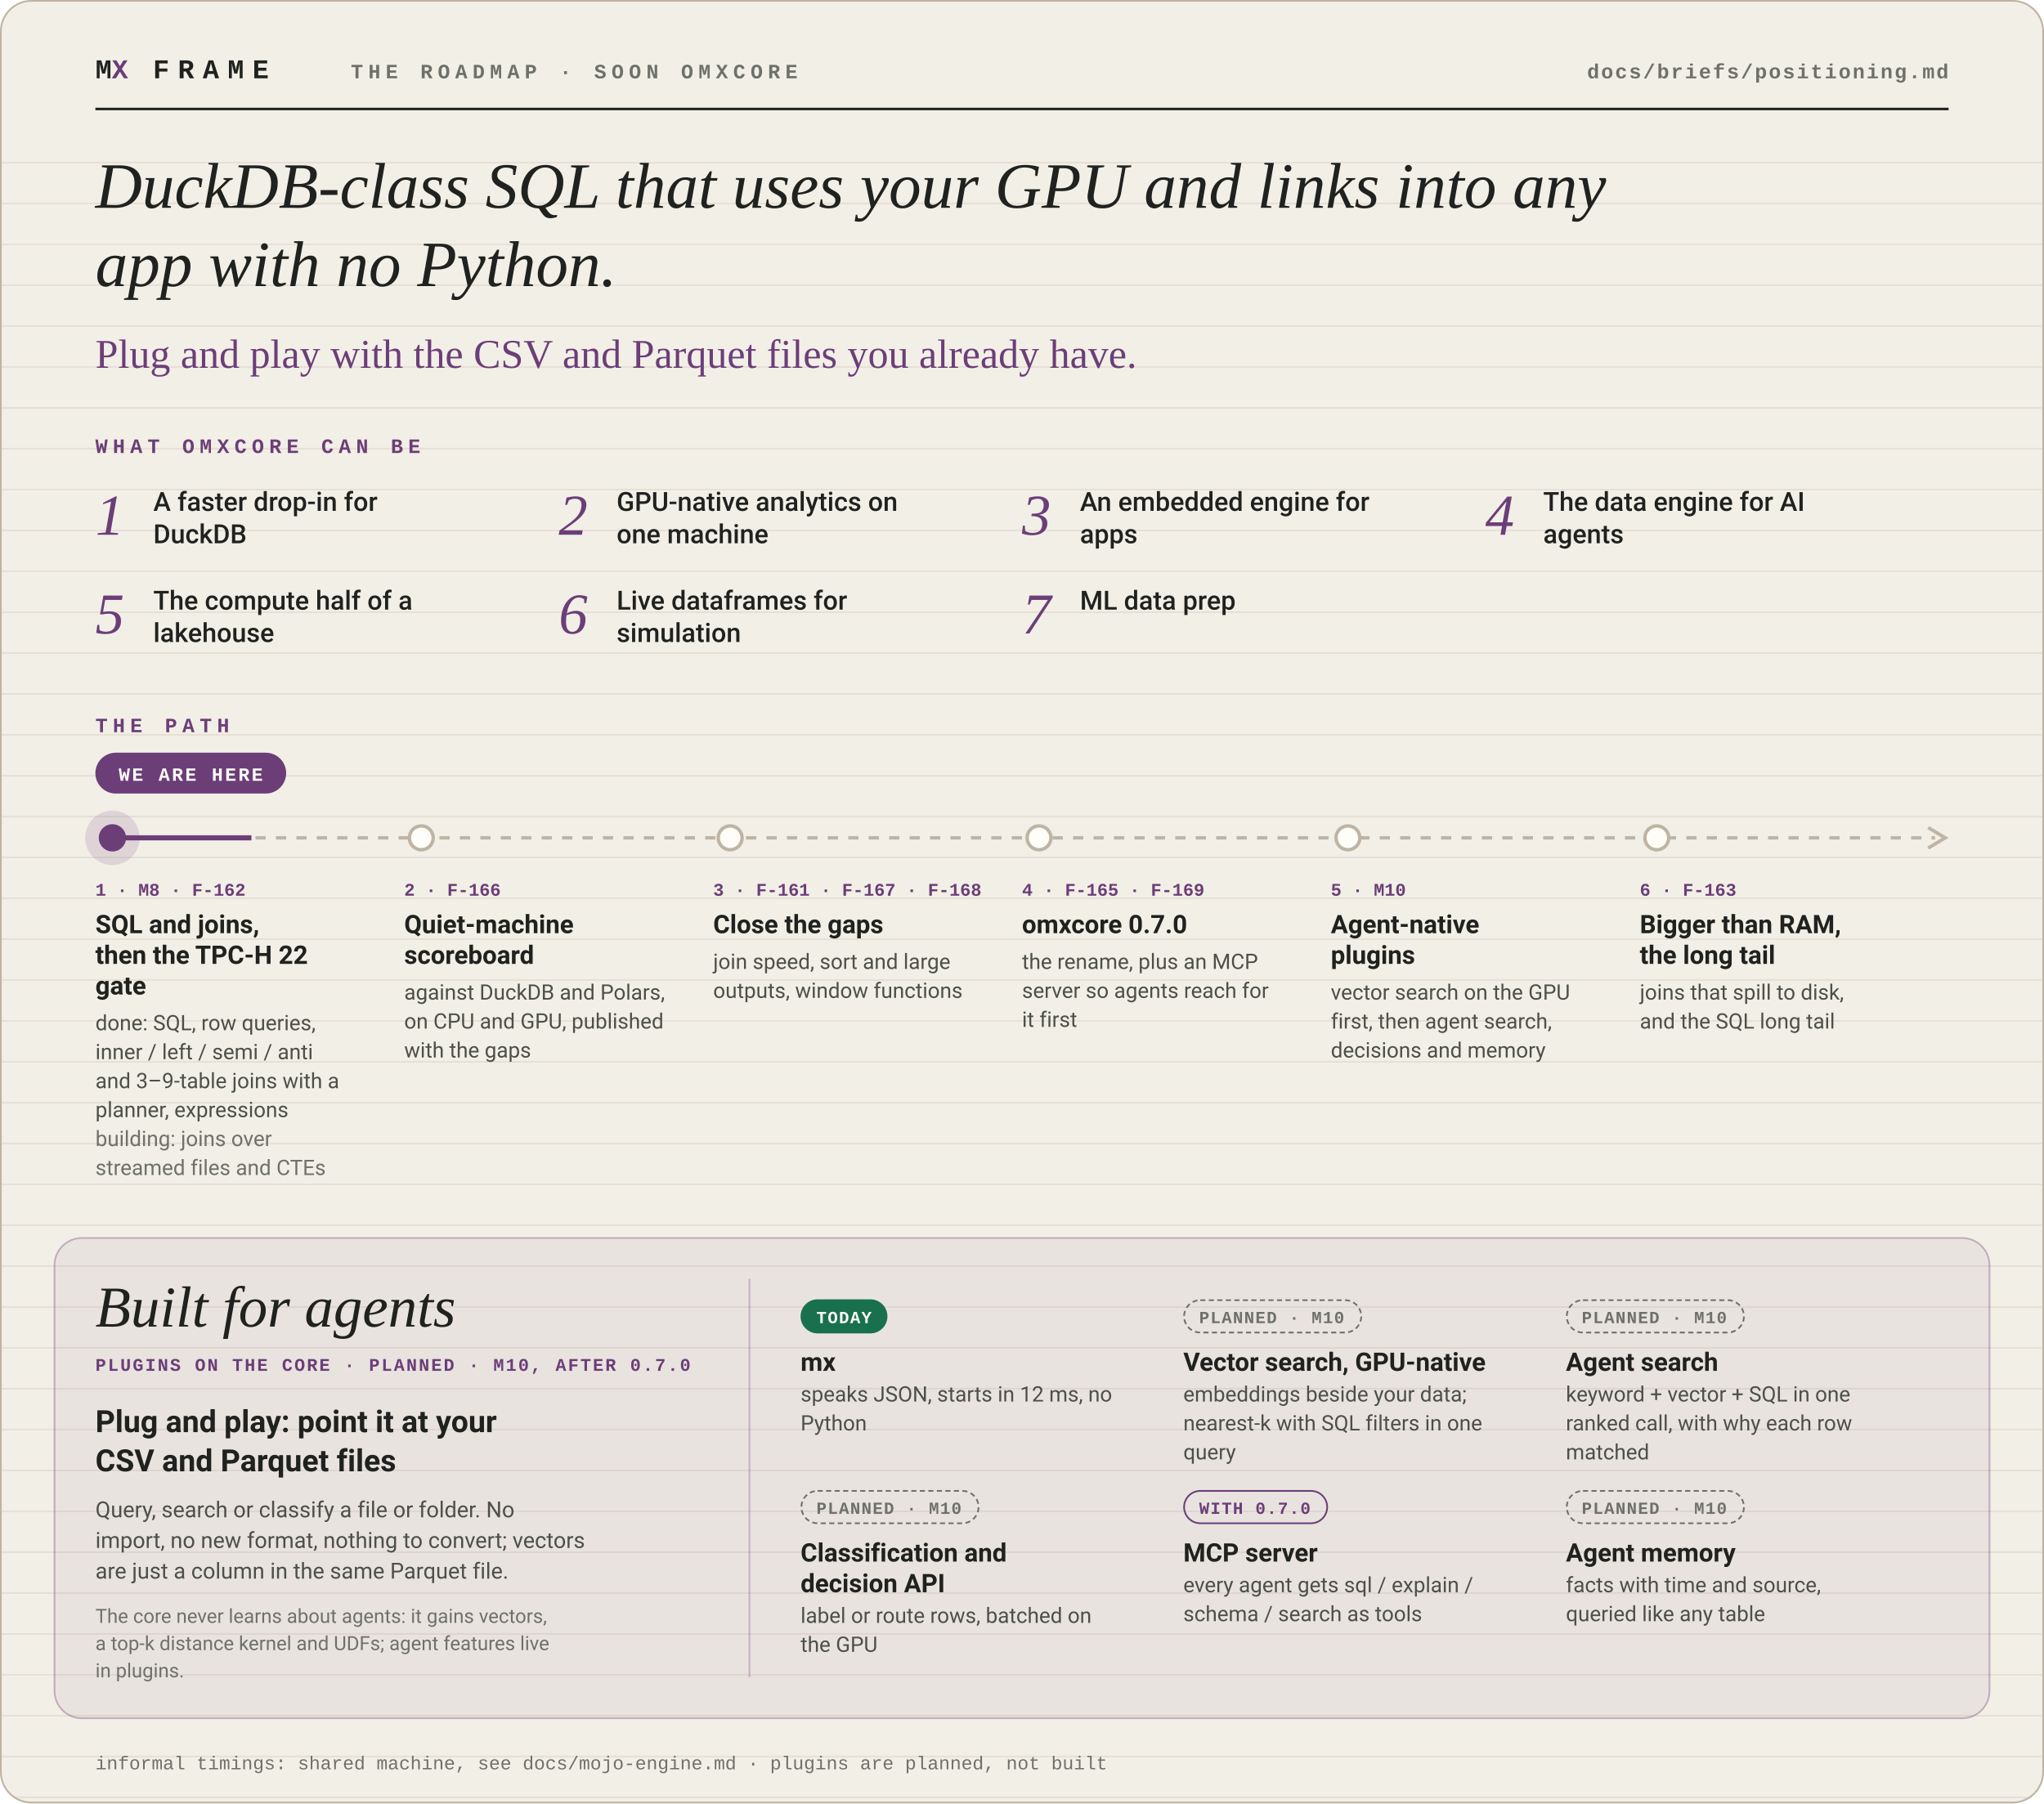
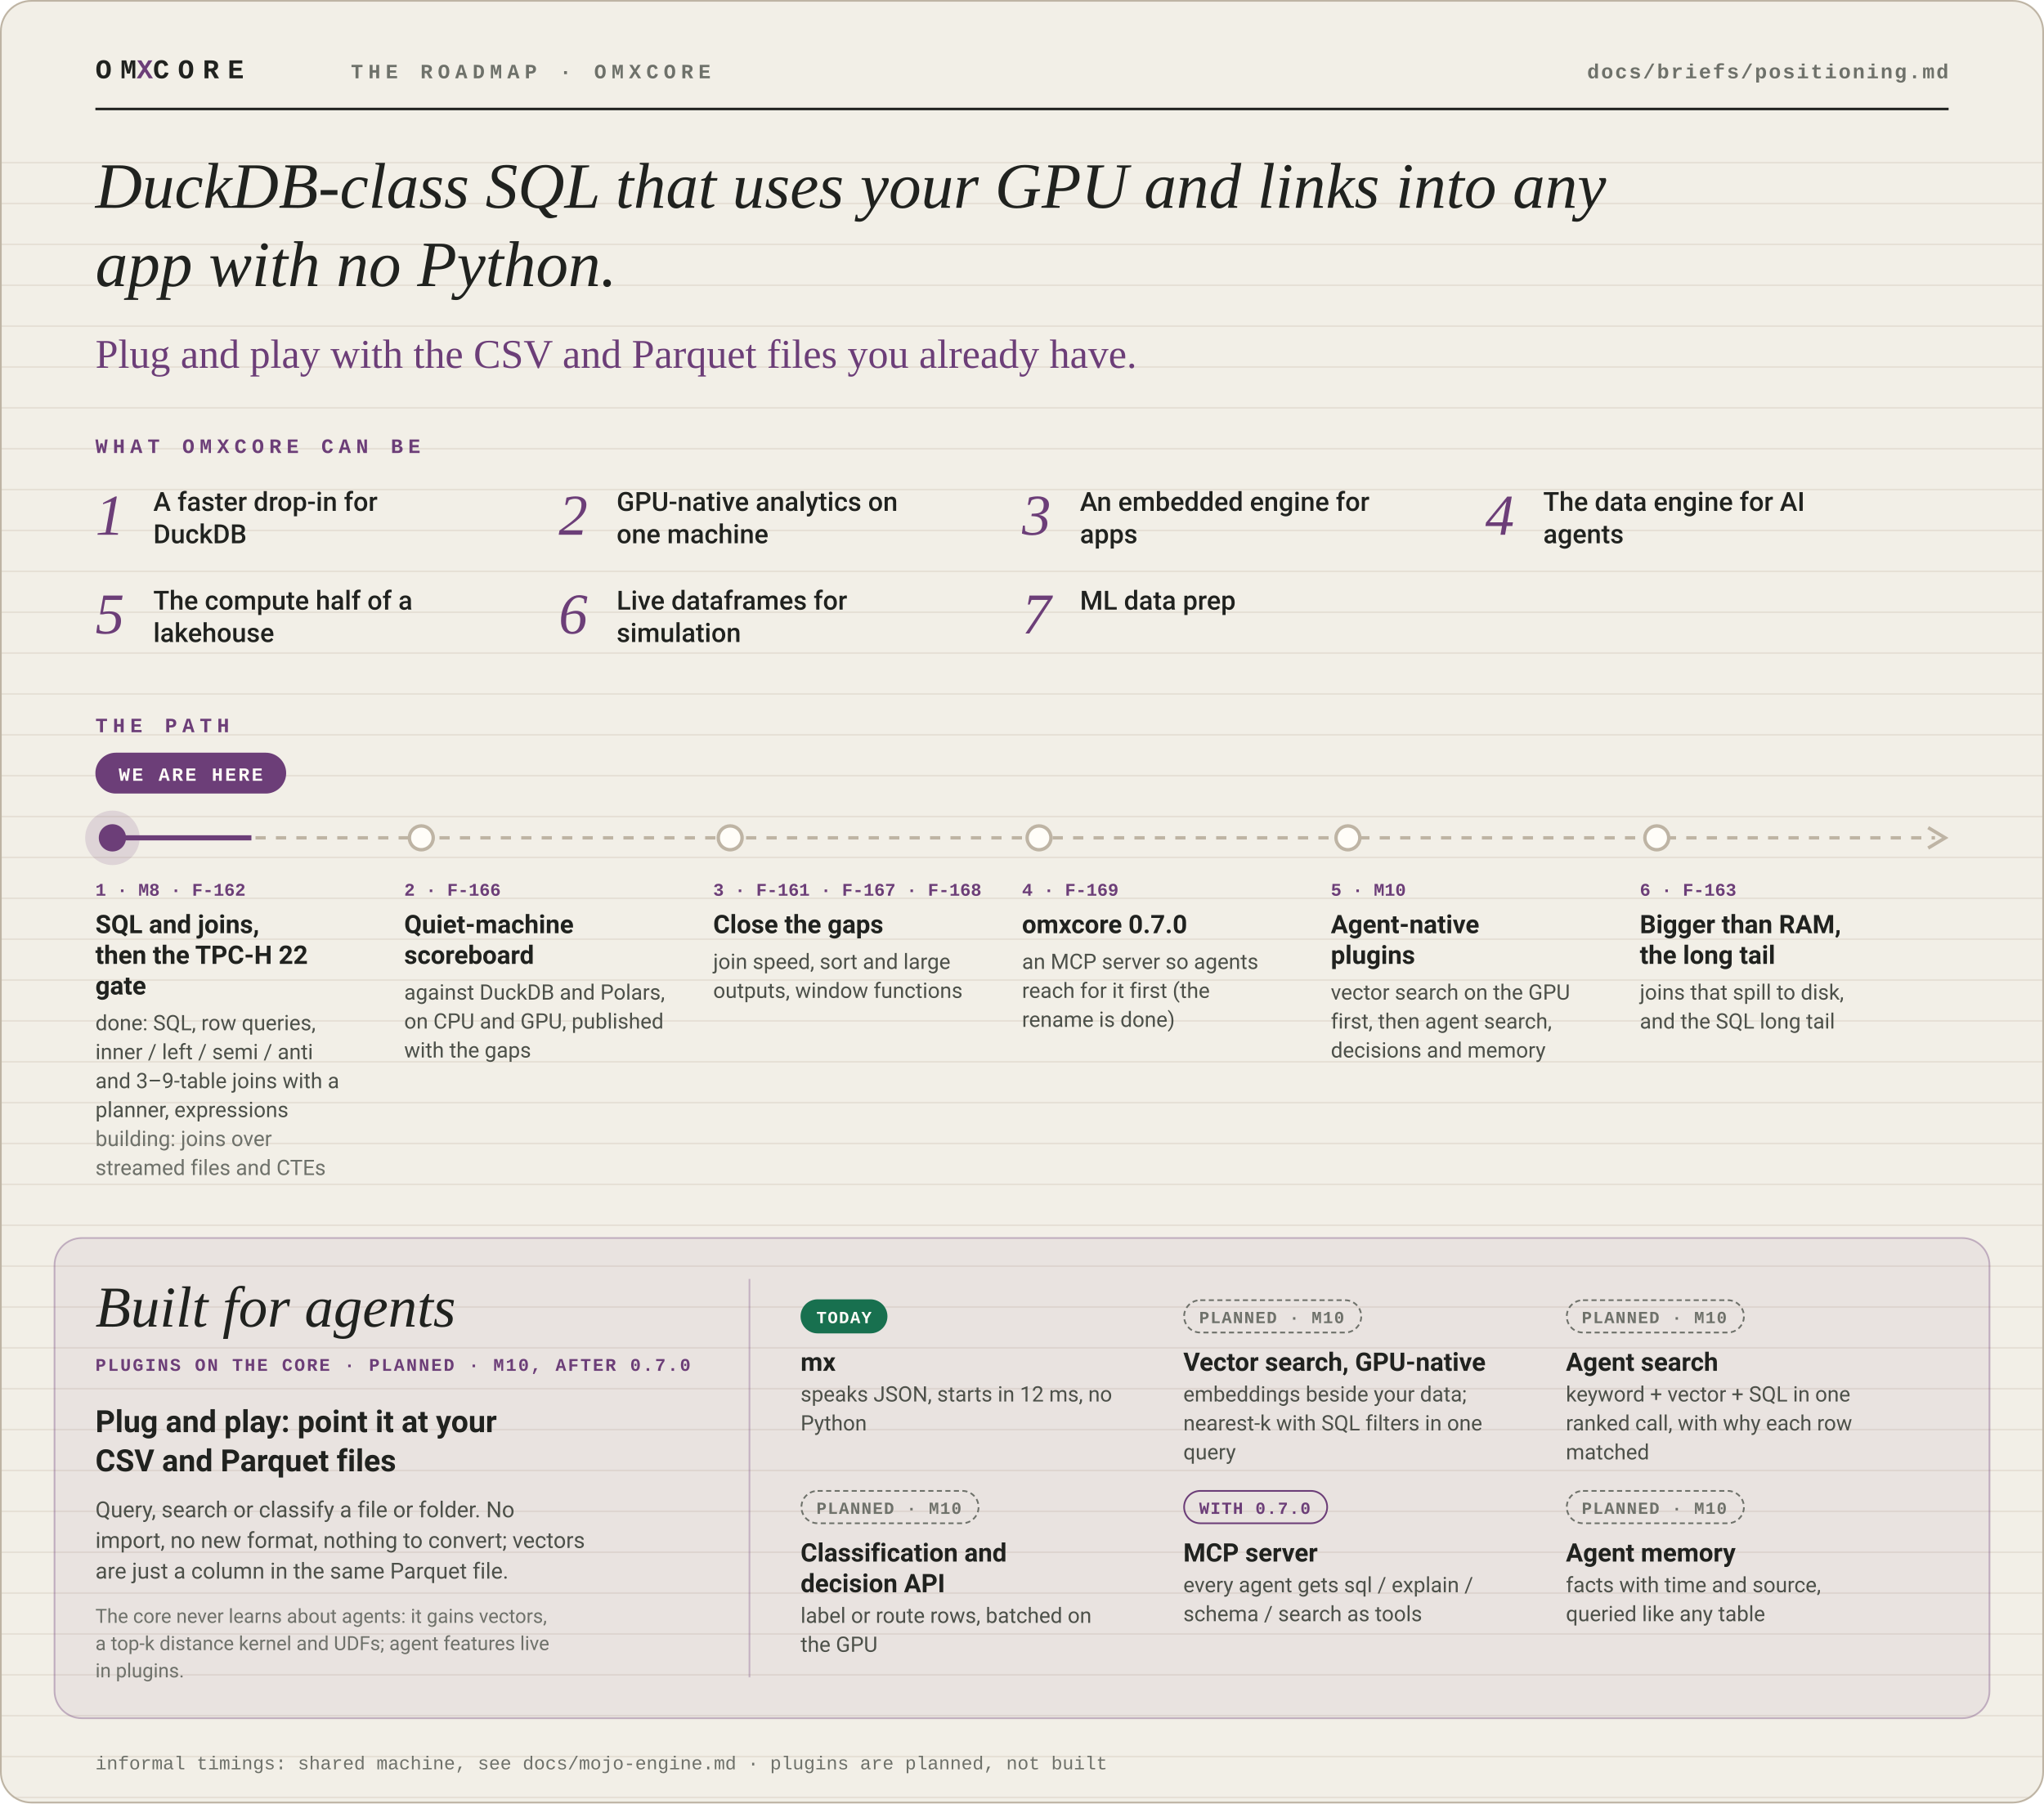
<svg xmlns="http://www.w3.org/2000/svg" width="1200" height="1059" viewBox="0 0 1200 1059" role="img" aria-labelledby="t d">
  <defs>
    <pattern id="rule" width="24" height="24" patternUnits="userSpaceOnUse">
      <path d="M0 23.5H24" stroke="#D8D0C2" stroke-opacity=".45" />
    </pattern>
    <clipPath id="clip">
      <rect width="1200" height="1059" rx="18" />
    </clipPath>
  </defs>
  <g clip-path="url(#clip)">
    <rect width="1200" height="1059" fill="#F2EFE7" />
    <rect y="72" width="1200" height="1059" fill="url(#rule)" />
-     <text x="56" y="46" font-family="ui-monospace, SFMono-Regular, Menlo, Consolas, 'Liberation Mono', monospace" font-size="16" font-weight="800" letter-spacing="5" fill="#20221F">M<tspan fill="#6C3E78">X</tspan> FRAME</text>
-     <text x="206.0" y="46.0" font-family="ui-monospace, SFMono-Regular, Menlo, Consolas, 'Liberation Mono', monospace" font-size="12" font-weight="700" fill="#6E716A" text-anchor="start" letter-spacing="3">THE ROADMAP · SOON OMXCORE</text>
+     <text x="56" y="46" font-family="ui-monospace, SFMono-Regular, Menlo, Consolas, 'Liberation Mono', monospace" font-size="16" font-weight="800" letter-spacing="5" fill="#20221F">OM<tspan fill="#6C3E78">X</tspan>CORE</text>
+     <text x="206.0" y="46.0" font-family="ui-monospace, SFMono-Regular, Menlo, Consolas, 'Liberation Mono', monospace" font-size="12" font-weight="700" fill="#6E716A" text-anchor="start" letter-spacing="3">THE ROADMAP · OMXCORE</text>
    <text x="1144.0" y="46.0" font-family="ui-monospace, SFMono-Regular, Menlo, Consolas, 'Liberation Mono', monospace" font-size="12" font-weight="700" fill="#6E716A" text-anchor="end" letter-spacing="1">docs/briefs/positioning.md</text>
    <path d="M56 64H1144" stroke="#20221F" stroke-width="1.5" />
    <text x="56.0" y="122.0" font-family="Georgia, 'Times New Roman', Times, serif" font-size="38" font-weight="400" fill="#20221F" text-anchor="start" font-style="italic">DuckDB-class SQL that uses your GPU and links into any</text>
    <text x="56.0" y="168.0" font-family="Georgia, 'Times New Roman', Times, serif" font-size="38" font-weight="400" fill="#20221F" text-anchor="start" font-style="italic">app with no Python.</text>
    <text x="56.0" y="216.0" font-family="Georgia, 'Times New Roman', Times, serif" font-size="24" font-weight="400" fill="#6C3E78" text-anchor="start">Plug and play with the CSV and Parquet files you already have.</text>
    <text x="56.0" y="266.0" font-family="ui-monospace, SFMono-Regular, Menlo, Consolas, 'Liberation Mono', monospace" font-size="12" font-weight="700" fill="#6C3E78" text-anchor="start" letter-spacing="3">WHAT OMXCORE CAN BE</text>
    <text x="56.0" y="314.0" font-family="Georgia, 'Times New Roman', Times, serif" font-size="34" font-weight="400" fill="#6C3E78" text-anchor="start" font-style="italic">1</text>
    <text x="90.0" y="300.0" font-family="system-ui, -apple-system, 'Segoe UI', Roboto, Helvetica, Arial, sans-serif" font-size="15.5" font-weight="500" fill="#20221F" text-anchor="start">A faster drop-in for</text>
    <text x="90.0" y="319.0" font-family="system-ui, -apple-system, 'Segoe UI', Roboto, Helvetica, Arial, sans-serif" font-size="15.5" font-weight="500" fill="#20221F" text-anchor="start">DuckDB</text>
    <text x="328.0" y="314.0" font-family="Georgia, 'Times New Roman', Times, serif" font-size="34" font-weight="400" fill="#6C3E78" text-anchor="start" font-style="italic">2</text>
    <text x="362.0" y="300.0" font-family="system-ui, -apple-system, 'Segoe UI', Roboto, Helvetica, Arial, sans-serif" font-size="15.5" font-weight="500" fill="#20221F" text-anchor="start">GPU-native analytics on</text>
    <text x="362.0" y="319.0" font-family="system-ui, -apple-system, 'Segoe UI', Roboto, Helvetica, Arial, sans-serif" font-size="15.5" font-weight="500" fill="#20221F" text-anchor="start">one machine</text>
    <text x="600.0" y="314.0" font-family="Georgia, 'Times New Roman', Times, serif" font-size="34" font-weight="400" fill="#6C3E78" text-anchor="start" font-style="italic">3</text>
    <text x="634.0" y="300.0" font-family="system-ui, -apple-system, 'Segoe UI', Roboto, Helvetica, Arial, sans-serif" font-size="15.5" font-weight="500" fill="#20221F" text-anchor="start">An embedded engine for</text>
    <text x="634.0" y="319.0" font-family="system-ui, -apple-system, 'Segoe UI', Roboto, Helvetica, Arial, sans-serif" font-size="15.5" font-weight="500" fill="#20221F" text-anchor="start">apps</text>
    <text x="872.0" y="314.0" font-family="Georgia, 'Times New Roman', Times, serif" font-size="34" font-weight="400" fill="#6C3E78" text-anchor="start" font-style="italic">4</text>
    <text x="906.0" y="300.0" font-family="system-ui, -apple-system, 'Segoe UI', Roboto, Helvetica, Arial, sans-serif" font-size="15.5" font-weight="500" fill="#20221F" text-anchor="start">The data engine for AI</text>
    <text x="906.0" y="319.0" font-family="system-ui, -apple-system, 'Segoe UI', Roboto, Helvetica, Arial, sans-serif" font-size="15.5" font-weight="500" fill="#20221F" text-anchor="start">agents</text>
    <text x="56.0" y="372.0" font-family="Georgia, 'Times New Roman', Times, serif" font-size="34" font-weight="400" fill="#6C3E78" text-anchor="start" font-style="italic">5</text>
    <text x="90.0" y="358.0" font-family="system-ui, -apple-system, 'Segoe UI', Roboto, Helvetica, Arial, sans-serif" font-size="15.5" font-weight="500" fill="#20221F" text-anchor="start">The compute half of a</text>
    <text x="90.0" y="377.0" font-family="system-ui, -apple-system, 'Segoe UI', Roboto, Helvetica, Arial, sans-serif" font-size="15.5" font-weight="500" fill="#20221F" text-anchor="start">lakehouse</text>
    <text x="328.0" y="372.0" font-family="Georgia, 'Times New Roman', Times, serif" font-size="34" font-weight="400" fill="#6C3E78" text-anchor="start" font-style="italic">6</text>
    <text x="362.0" y="358.0" font-family="system-ui, -apple-system, 'Segoe UI', Roboto, Helvetica, Arial, sans-serif" font-size="15.5" font-weight="500" fill="#20221F" text-anchor="start">Live dataframes for</text>
    <text x="362.0" y="377.0" font-family="system-ui, -apple-system, 'Segoe UI', Roboto, Helvetica, Arial, sans-serif" font-size="15.5" font-weight="500" fill="#20221F" text-anchor="start">simulation</text>
    <text x="600.0" y="372.0" font-family="Georgia, 'Times New Roman', Times, serif" font-size="34" font-weight="400" fill="#6C3E78" text-anchor="start" font-style="italic">7</text>
    <text x="634.0" y="358.0" font-family="system-ui, -apple-system, 'Segoe UI', Roboto, Helvetica, Arial, sans-serif" font-size="15.5" font-weight="500" fill="#20221F" text-anchor="start">ML data prep</text>
    <text x="56.0" y="430.0" font-family="ui-monospace, SFMono-Regular, Menlo, Consolas, 'Liberation Mono', monospace" font-size="12" font-weight="700" fill="#6C3E78" text-anchor="start" letter-spacing="3">THE PATH</text>
    <path d="M66.0 492H1136" stroke="#BEB4A4" stroke-width="2" stroke-dasharray="6 6" />
    <path d="M66.0 492H147.6" stroke="#6C3E78" stroke-width="3" />
    <path d="M1132 486l10 6l-10 6" fill="none" stroke="#BEB4A4" stroke-width="2" />
    <circle cx="66.0" cy="492" r="16" fill="#6C3E78" fill-opacity=".15" />
    <circle cx="66.0" cy="492" r="8" fill="#6C3E78" />
    <rect x="56.0" y="442" width="112" height="24" rx="12" fill="#6C3E78" />
    <text x="112.0" y="458.5" font-family="ui-monospace, SFMono-Regular, Menlo, Consolas, 'Liberation Mono', monospace" font-size="11" font-weight="700" fill="#FFFDF8" text-anchor="middle" letter-spacing="1.2">WE ARE HERE</text>
    <text x="56.0" y="526.0" font-family="ui-monospace, SFMono-Regular, Menlo, Consolas, 'Liberation Mono', monospace" font-size="10.5" font-weight="700" fill="#6C3E78" text-anchor="start">1 · M8 · F-162</text>
    <text x="56.0" y="548.0" font-family="system-ui, -apple-system, 'Segoe UI', Roboto, Helvetica, Arial, sans-serif" font-size="15" font-weight="700" fill="#20221F" text-anchor="start">SQL and joins,</text>
    <text x="56.0" y="566.0" font-family="system-ui, -apple-system, 'Segoe UI', Roboto, Helvetica, Arial, sans-serif" font-size="15" font-weight="700" fill="#20221F" text-anchor="start">then the TPC-H 22</text>
    <text x="56.0" y="584.0" font-family="system-ui, -apple-system, 'Segoe UI', Roboto, Helvetica, Arial, sans-serif" font-size="15" font-weight="700" fill="#20221F" text-anchor="start">gate</text>
    <text x="56.0" y="605.0" font-family="system-ui, -apple-system, 'Segoe UI', Roboto, Helvetica, Arial, sans-serif" font-size="12.5" font-weight="400" fill="#4C5049" text-anchor="start">done: SQL, row queries,</text>
    <text x="56.0" y="622.0" font-family="system-ui, -apple-system, 'Segoe UI', Roboto, Helvetica, Arial, sans-serif" font-size="12.5" font-weight="400" fill="#4C5049" text-anchor="start">inner / left / semi / anti</text>
    <text x="56.0" y="639.0" font-family="system-ui, -apple-system, 'Segoe UI', Roboto, Helvetica, Arial, sans-serif" font-size="12.5" font-weight="400" fill="#4C5049" text-anchor="start">and 3–9-table joins with a</text>
    <text x="56.0" y="656.0" font-family="system-ui, -apple-system, 'Segoe UI', Roboto, Helvetica, Arial, sans-serif" font-size="12.5" font-weight="400" fill="#4C5049" text-anchor="start">planner, expressions</text>
    <text x="56.0" y="673.0" font-family="system-ui, -apple-system, 'Segoe UI', Roboto, Helvetica, Arial, sans-serif" font-size="12.5" font-weight="400" fill="#6E716A" text-anchor="start">building: joins over</text>
    <text x="56.0" y="690.0" font-family="system-ui, -apple-system, 'Segoe UI', Roboto, Helvetica, Arial, sans-serif" font-size="12.5" font-weight="400" fill="#6E716A" text-anchor="start">streamed files and CTEs</text>
    <circle cx="247.333" cy="492" r="7" fill="#FFFDF8" stroke="#BEB4A4" stroke-width="2" />
    <text x="237.3" y="526.0" font-family="ui-monospace, SFMono-Regular, Menlo, Consolas, 'Liberation Mono', monospace" font-size="10.5" font-weight="700" fill="#6C3E78" text-anchor="start">2 · F-166</text>
    <text x="237.3" y="548.0" font-family="system-ui, -apple-system, 'Segoe UI', Roboto, Helvetica, Arial, sans-serif" font-size="15" font-weight="700" fill="#20221F" text-anchor="start">Quiet-machine</text>
    <text x="237.3" y="566.0" font-family="system-ui, -apple-system, 'Segoe UI', Roboto, Helvetica, Arial, sans-serif" font-size="15" font-weight="700" fill="#20221F" text-anchor="start">scoreboard</text>
    <text x="237.3" y="587.0" font-family="system-ui, -apple-system, 'Segoe UI', Roboto, Helvetica, Arial, sans-serif" font-size="12.5" font-weight="400" fill="#4C5049" text-anchor="start">against DuckDB and Polars,</text>
    <text x="237.3" y="604.0" font-family="system-ui, -apple-system, 'Segoe UI', Roboto, Helvetica, Arial, sans-serif" font-size="12.5" font-weight="400" fill="#4C5049" text-anchor="start">on CPU and GPU, published</text>
    <text x="237.3" y="621.0" font-family="system-ui, -apple-system, 'Segoe UI', Roboto, Helvetica, Arial, sans-serif" font-size="12.5" font-weight="400" fill="#4C5049" text-anchor="start">with the gaps</text>
    <circle cx="428.667" cy="492" r="7" fill="#FFFDF8" stroke="#BEB4A4" stroke-width="2" />
    <text x="418.7" y="526.0" font-family="ui-monospace, SFMono-Regular, Menlo, Consolas, 'Liberation Mono', monospace" font-size="10.5" font-weight="700" fill="#6C3E78" text-anchor="start">3 · F-161 · F-167 · F-168</text>
    <text x="418.7" y="548.0" font-family="system-ui, -apple-system, 'Segoe UI', Roboto, Helvetica, Arial, sans-serif" font-size="15" font-weight="700" fill="#20221F" text-anchor="start">Close the gaps</text>
    <text x="418.7" y="569.0" font-family="system-ui, -apple-system, 'Segoe UI', Roboto, Helvetica, Arial, sans-serif" font-size="12.5" font-weight="400" fill="#4C5049" text-anchor="start">join speed, sort and large</text>
    <text x="418.7" y="586.0" font-family="system-ui, -apple-system, 'Segoe UI', Roboto, Helvetica, Arial, sans-serif" font-size="12.5" font-weight="400" fill="#4C5049" text-anchor="start">outputs, window functions</text>
    <circle cx="610.0" cy="492" r="7" fill="#FFFDF8" stroke="#BEB4A4" stroke-width="2" />
-     <text x="600.0" y="526.0" font-family="ui-monospace, SFMono-Regular, Menlo, Consolas, 'Liberation Mono', monospace" font-size="10.5" font-weight="700" fill="#6C3E78" text-anchor="start">4 · F-165 · F-169</text>
+     <text x="600.0" y="526.0" font-family="ui-monospace, SFMono-Regular, Menlo, Consolas, 'Liberation Mono', monospace" font-size="10.5" font-weight="700" fill="#6C3E78" text-anchor="start">4 · F-169</text>
    <text x="600.0" y="548.0" font-family="system-ui, -apple-system, 'Segoe UI', Roboto, Helvetica, Arial, sans-serif" font-size="15" font-weight="700" fill="#20221F" text-anchor="start">omxcore 0.7.0</text>
-     <text x="600.0" y="569.0" font-family="system-ui, -apple-system, 'Segoe UI', Roboto, Helvetica, Arial, sans-serif" font-size="12.5" font-weight="400" fill="#4C5049" text-anchor="start">the rename, plus an MCP</text>
-     <text x="600.0" y="586.0" font-family="system-ui, -apple-system, 'Segoe UI', Roboto, Helvetica, Arial, sans-serif" font-size="12.5" font-weight="400" fill="#4C5049" text-anchor="start">server so agents reach for</text>
-     <text x="600.0" y="603.0" font-family="system-ui, -apple-system, 'Segoe UI', Roboto, Helvetica, Arial, sans-serif" font-size="12.5" font-weight="400" fill="#4C5049" text-anchor="start">it first</text>
+     <text x="600.0" y="569.0" font-family="system-ui, -apple-system, 'Segoe UI', Roboto, Helvetica, Arial, sans-serif" font-size="12.5" font-weight="400" fill="#4C5049" text-anchor="start">an MCP server so agents</text>
+     <text x="600.0" y="586.0" font-family="system-ui, -apple-system, 'Segoe UI', Roboto, Helvetica, Arial, sans-serif" font-size="12.5" font-weight="400" fill="#4C5049" text-anchor="start">reach for it first (the</text>
+     <text x="600.0" y="603.0" font-family="system-ui, -apple-system, 'Segoe UI', Roboto, Helvetica, Arial, sans-serif" font-size="12.5" font-weight="400" fill="#4C5049" text-anchor="start">rename is done)</text>
    <circle cx="791.333" cy="492" r="7" fill="#FFFDF8" stroke="#BEB4A4" stroke-width="2" />
    <text x="781.3" y="526.0" font-family="ui-monospace, SFMono-Regular, Menlo, Consolas, 'Liberation Mono', monospace" font-size="10.5" font-weight="700" fill="#6C3E78" text-anchor="start">5 · M10</text>
    <text x="781.3" y="548.0" font-family="system-ui, -apple-system, 'Segoe UI', Roboto, Helvetica, Arial, sans-serif" font-size="15" font-weight="700" fill="#20221F" text-anchor="start">Agent-native</text>
    <text x="781.3" y="566.0" font-family="system-ui, -apple-system, 'Segoe UI', Roboto, Helvetica, Arial, sans-serif" font-size="15" font-weight="700" fill="#20221F" text-anchor="start">plugins</text>
    <text x="781.3" y="587.0" font-family="system-ui, -apple-system, 'Segoe UI', Roboto, Helvetica, Arial, sans-serif" font-size="12.5" font-weight="400" fill="#4C5049" text-anchor="start">vector search on the GPU</text>
    <text x="781.3" y="604.0" font-family="system-ui, -apple-system, 'Segoe UI', Roboto, Helvetica, Arial, sans-serif" font-size="12.5" font-weight="400" fill="#4C5049" text-anchor="start">first, then agent search,</text>
    <text x="781.3" y="621.0" font-family="system-ui, -apple-system, 'Segoe UI', Roboto, Helvetica, Arial, sans-serif" font-size="12.5" font-weight="400" fill="#4C5049" text-anchor="start">decisions and memory</text>
    <circle cx="972.667" cy="492" r="7" fill="#FFFDF8" stroke="#BEB4A4" stroke-width="2" />
    <text x="962.7" y="526.0" font-family="ui-monospace, SFMono-Regular, Menlo, Consolas, 'Liberation Mono', monospace" font-size="10.5" font-weight="700" fill="#6C3E78" text-anchor="start">6 · F-163</text>
    <text x="962.7" y="548.0" font-family="system-ui, -apple-system, 'Segoe UI', Roboto, Helvetica, Arial, sans-serif" font-size="15" font-weight="700" fill="#20221F" text-anchor="start">Bigger than RAM,</text>
    <text x="962.7" y="566.0" font-family="system-ui, -apple-system, 'Segoe UI', Roboto, Helvetica, Arial, sans-serif" font-size="15" font-weight="700" fill="#20221F" text-anchor="start">the long tail</text>
    <text x="962.7" y="587.0" font-family="system-ui, -apple-system, 'Segoe UI', Roboto, Helvetica, Arial, sans-serif" font-size="12.5" font-weight="400" fill="#4C5049" text-anchor="start">joins that spill to disk,</text>
    <text x="962.7" y="604.0" font-family="system-ui, -apple-system, 'Segoe UI', Roboto, Helvetica, Arial, sans-serif" font-size="12.5" font-weight="400" fill="#4C5049" text-anchor="start">and the SQL long tail</text>
    <rect x="32" y="727" width="1136" height="282" rx="16" fill="#6C3E78" fill-opacity=".07" stroke="#6C3E78" stroke-opacity=".35" />
    <path d="M440 751V985" stroke="#6C3E78" stroke-opacity=".3" />
    <text x="56.0" y="779.0" font-family="Georgia, 'Times New Roman', Times, serif" font-size="34" font-weight="400" fill="#20221F" text-anchor="start" font-style="italic">Built for agents</text>
    <text x="56.0" y="805.0" font-family="ui-monospace, SFMono-Regular, Menlo, Consolas, 'Liberation Mono', monospace" font-size="10.5" font-weight="700" fill="#6C3E78" text-anchor="start" letter-spacing="1">PLUGINS ON THE CORE · PLANNED · M10, AFTER 0.7.0</text>
    <text x="56.0" y="841.0" font-family="system-ui, -apple-system, 'Segoe UI', Roboto, Helvetica, Arial, sans-serif" font-size="18" font-weight="700" fill="#20221F" text-anchor="start">Plug and play: point it at your</text>
    <text x="56.0" y="864.0" font-family="system-ui, -apple-system, 'Segoe UI', Roboto, Helvetica, Arial, sans-serif" font-size="18" font-weight="700" fill="#20221F" text-anchor="start">CSV and Parquet files</text>
    <text x="56.0" y="891.0" font-family="system-ui, -apple-system, 'Segoe UI', Roboto, Helvetica, Arial, sans-serif" font-size="13" font-weight="400" fill="#4C5049" text-anchor="start">Query, search or classify a file or folder. No</text>
    <text x="56.0" y="909.0" font-family="system-ui, -apple-system, 'Segoe UI', Roboto, Helvetica, Arial, sans-serif" font-size="13" font-weight="400" fill="#4C5049" text-anchor="start">import, no new format, nothing to convert; vectors</text>
    <text x="56.0" y="927.0" font-family="system-ui, -apple-system, 'Segoe UI', Roboto, Helvetica, Arial, sans-serif" font-size="13" font-weight="400" fill="#4C5049" text-anchor="start">are just a column in the same Parquet file.</text>
    <text x="56.0" y="953.0" font-family="system-ui, -apple-system, 'Segoe UI', Roboto, Helvetica, Arial, sans-serif" font-size="11.5" font-weight="400" fill="#6E716A" text-anchor="start">The core never learns about agents: it gains vectors,</text>
    <text x="56.0" y="969.0" font-family="system-ui, -apple-system, 'Segoe UI', Roboto, Helvetica, Arial, sans-serif" font-size="11.5" font-weight="400" fill="#6E716A" text-anchor="start">a top-k distance kernel and UDFs; agent features live</text>
    <text x="56.0" y="985.0" font-family="system-ui, -apple-system, 'Segoe UI', Roboto, Helvetica, Arial, sans-serif" font-size="11.5" font-weight="400" fill="#6E716A" text-anchor="start">in plugins.</text>
    <rect x="470.0" y="763" width="51" height="20" rx="10" fill="#18704F" />
    <text x="495.5" y="777.0" font-family="ui-monospace, SFMono-Regular, Menlo, Consolas, 'Liberation Mono', monospace" font-size="10" font-weight="700" fill="#FFFDF8" text-anchor="middle" letter-spacing="0.6">TODAY</text>
    <text x="470.0" y="805.0" font-family="system-ui, -apple-system, 'Segoe UI', Roboto, Helvetica, Arial, sans-serif" font-size="15" font-weight="700" fill="#20221F" text-anchor="start">mx</text>
    <text x="470.0" y="823.0" font-family="system-ui, -apple-system, 'Segoe UI', Roboto, Helvetica, Arial, sans-serif" font-size="12.5" font-weight="400" fill="#4C5049" text-anchor="start">speaks JSON, starts in 12 ms, no</text>
    <text x="470.0" y="840.0" font-family="system-ui, -apple-system, 'Segoe UI', Roboto, Helvetica, Arial, sans-serif" font-size="12.5" font-weight="400" fill="#4C5049" text-anchor="start">Python</text>
    <rect x="695.167" y="763.5" width="104" height="19" rx="9.5" fill="none" stroke="#6E716A" stroke-dasharray="3 2" />
    <text x="746.6" y="777.0" font-family="ui-monospace, SFMono-Regular, Menlo, Consolas, 'Liberation Mono', monospace" font-size="10" font-weight="700" fill="#6E716A" text-anchor="middle" letter-spacing="0.6">PLANNED · M10</text>
    <text x="694.7" y="805.0" font-family="system-ui, -apple-system, 'Segoe UI', Roboto, Helvetica, Arial, sans-serif" font-size="15" font-weight="700" fill="#20221F" text-anchor="start">Vector search, GPU-native</text>
    <text x="694.7" y="823.0" font-family="system-ui, -apple-system, 'Segoe UI', Roboto, Helvetica, Arial, sans-serif" font-size="12.5" font-weight="400" fill="#4C5049" text-anchor="start">embeddings beside your data;</text>
    <text x="694.7" y="840.0" font-family="system-ui, -apple-system, 'Segoe UI', Roboto, Helvetica, Arial, sans-serif" font-size="12.5" font-weight="400" fill="#4C5049" text-anchor="start">nearest-k with SQL filters in one</text>
    <text x="694.7" y="857.0" font-family="system-ui, -apple-system, 'Segoe UI', Roboto, Helvetica, Arial, sans-serif" font-size="12.5" font-weight="400" fill="#4C5049" text-anchor="start">query</text>
    <rect x="919.833" y="763.5" width="104" height="19" rx="9.5" fill="none" stroke="#6E716A" stroke-dasharray="3 2" />
    <text x="971.2" y="777.0" font-family="ui-monospace, SFMono-Regular, Menlo, Consolas, 'Liberation Mono', monospace" font-size="10" font-weight="700" fill="#6E716A" text-anchor="middle" letter-spacing="0.6">PLANNED · M10</text>
    <text x="919.3" y="805.0" font-family="system-ui, -apple-system, 'Segoe UI', Roboto, Helvetica, Arial, sans-serif" font-size="15" font-weight="700" fill="#20221F" text-anchor="start">Agent search</text>
    <text x="919.3" y="823.0" font-family="system-ui, -apple-system, 'Segoe UI', Roboto, Helvetica, Arial, sans-serif" font-size="12.5" font-weight="400" fill="#4C5049" text-anchor="start">keyword + vector + SQL in one</text>
    <text x="919.3" y="840.0" font-family="system-ui, -apple-system, 'Segoe UI', Roboto, Helvetica, Arial, sans-serif" font-size="12.5" font-weight="400" fill="#4C5049" text-anchor="start">ranked call, with why each row</text>
    <text x="919.3" y="857.0" font-family="system-ui, -apple-system, 'Segoe UI', Roboto, Helvetica, Arial, sans-serif" font-size="12.5" font-weight="400" fill="#4C5049" text-anchor="start">matched</text>
    <rect x="470.5" y="875.5" width="104" height="19" rx="9.5" fill="none" stroke="#6E716A" stroke-dasharray="3 2" />
    <text x="521.9" y="889.0" font-family="ui-monospace, SFMono-Regular, Menlo, Consolas, 'Liberation Mono', monospace" font-size="10" font-weight="700" fill="#6E716A" text-anchor="middle" letter-spacing="0.6">PLANNED · M10</text>
    <text x="470.0" y="917.0" font-family="system-ui, -apple-system, 'Segoe UI', Roboto, Helvetica, Arial, sans-serif" font-size="15" font-weight="700" fill="#20221F" text-anchor="start">Classification and</text>
    <text x="470.0" y="935.0" font-family="system-ui, -apple-system, 'Segoe UI', Roboto, Helvetica, Arial, sans-serif" font-size="15" font-weight="700" fill="#20221F" text-anchor="start">decision API</text>
    <text x="470.0" y="953.0" font-family="system-ui, -apple-system, 'Segoe UI', Roboto, Helvetica, Arial, sans-serif" font-size="12.5" font-weight="400" fill="#4C5049" text-anchor="start">label or route rows, batched on</text>
    <text x="470.0" y="970.0" font-family="system-ui, -apple-system, 'Segoe UI', Roboto, Helvetica, Arial, sans-serif" font-size="12.5" font-weight="400" fill="#4C5049" text-anchor="start">the GPU</text>
    <rect x="695.167" y="875.5" width="84" height="19" rx="9.5" fill="none" stroke="#6C3E78" stroke-dasharray="0" />
    <text x="736.7" y="889.0" font-family="ui-monospace, SFMono-Regular, Menlo, Consolas, 'Liberation Mono', monospace" font-size="10" font-weight="700" fill="#6C3E78" text-anchor="middle" letter-spacing="0.6">WITH 0.7.0</text>
    <text x="694.7" y="917.0" font-family="system-ui, -apple-system, 'Segoe UI', Roboto, Helvetica, Arial, sans-serif" font-size="15" font-weight="700" fill="#20221F" text-anchor="start">MCP server</text>
    <text x="694.7" y="935.0" font-family="system-ui, -apple-system, 'Segoe UI', Roboto, Helvetica, Arial, sans-serif" font-size="12.5" font-weight="400" fill="#4C5049" text-anchor="start">every agent gets sql / explain /</text>
    <text x="694.7" y="952.0" font-family="system-ui, -apple-system, 'Segoe UI', Roboto, Helvetica, Arial, sans-serif" font-size="12.5" font-weight="400" fill="#4C5049" text-anchor="start">schema / search as tools</text>
    <rect x="919.833" y="875.5" width="104" height="19" rx="9.5" fill="none" stroke="#6E716A" stroke-dasharray="3 2" />
    <text x="971.2" y="889.0" font-family="ui-monospace, SFMono-Regular, Menlo, Consolas, 'Liberation Mono', monospace" font-size="10" font-weight="700" fill="#6E716A" text-anchor="middle" letter-spacing="0.6">PLANNED · M10</text>
    <text x="919.3" y="917.0" font-family="system-ui, -apple-system, 'Segoe UI', Roboto, Helvetica, Arial, sans-serif" font-size="15" font-weight="700" fill="#20221F" text-anchor="start">Agent memory</text>
    <text x="919.3" y="935.0" font-family="system-ui, -apple-system, 'Segoe UI', Roboto, Helvetica, Arial, sans-serif" font-size="12.5" font-weight="400" fill="#4C5049" text-anchor="start">facts with time and source,</text>
    <text x="919.3" y="952.0" font-family="system-ui, -apple-system, 'Segoe UI', Roboto, Helvetica, Arial, sans-serif" font-size="12.5" font-weight="400" fill="#4C5049" text-anchor="start">queried like any table</text>
    <text x="56.0" y="1039.0" font-family="ui-monospace, SFMono-Regular, Menlo, Consolas, 'Liberation Mono', monospace" font-size="11" font-weight="400" fill="#6E716A" text-anchor="start">informal timings: shared machine, see docs/mojo-engine.md · plugins are planned, not built</text>
  </g>
  <rect x=".5" y=".5" width="1199" height="1058" rx="18" fill="none" stroke="#BEB4A4" />
</svg>
